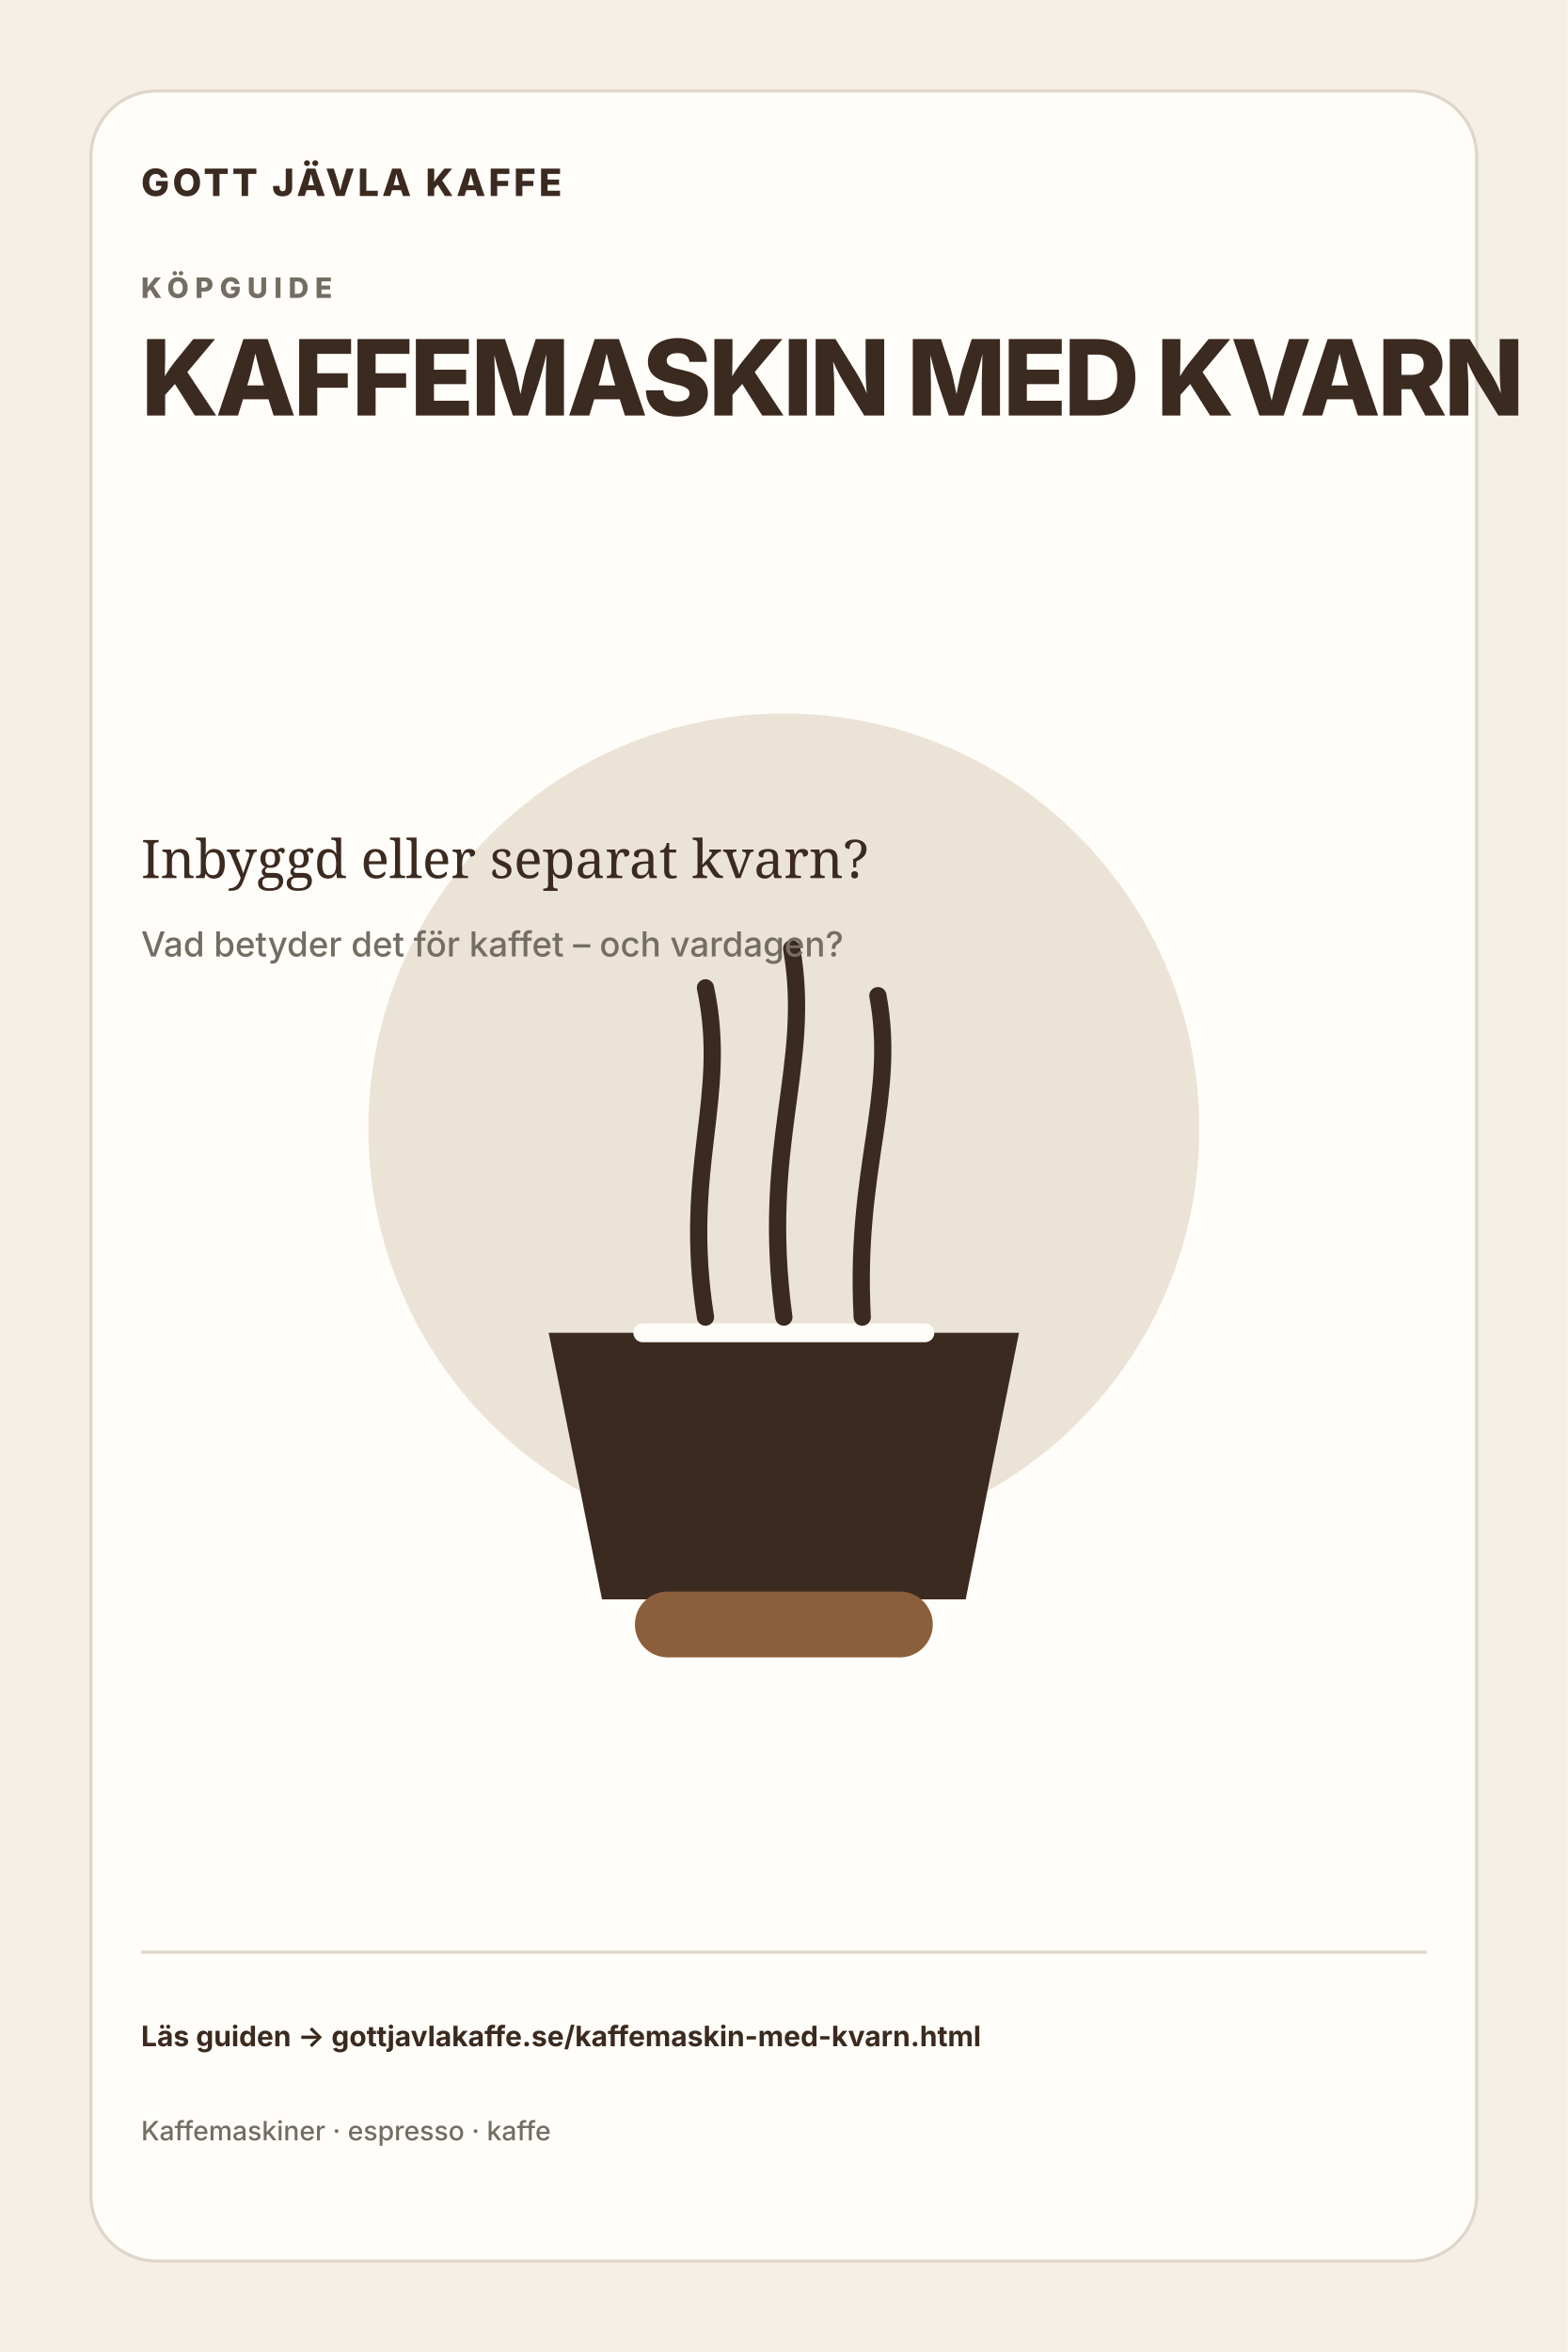
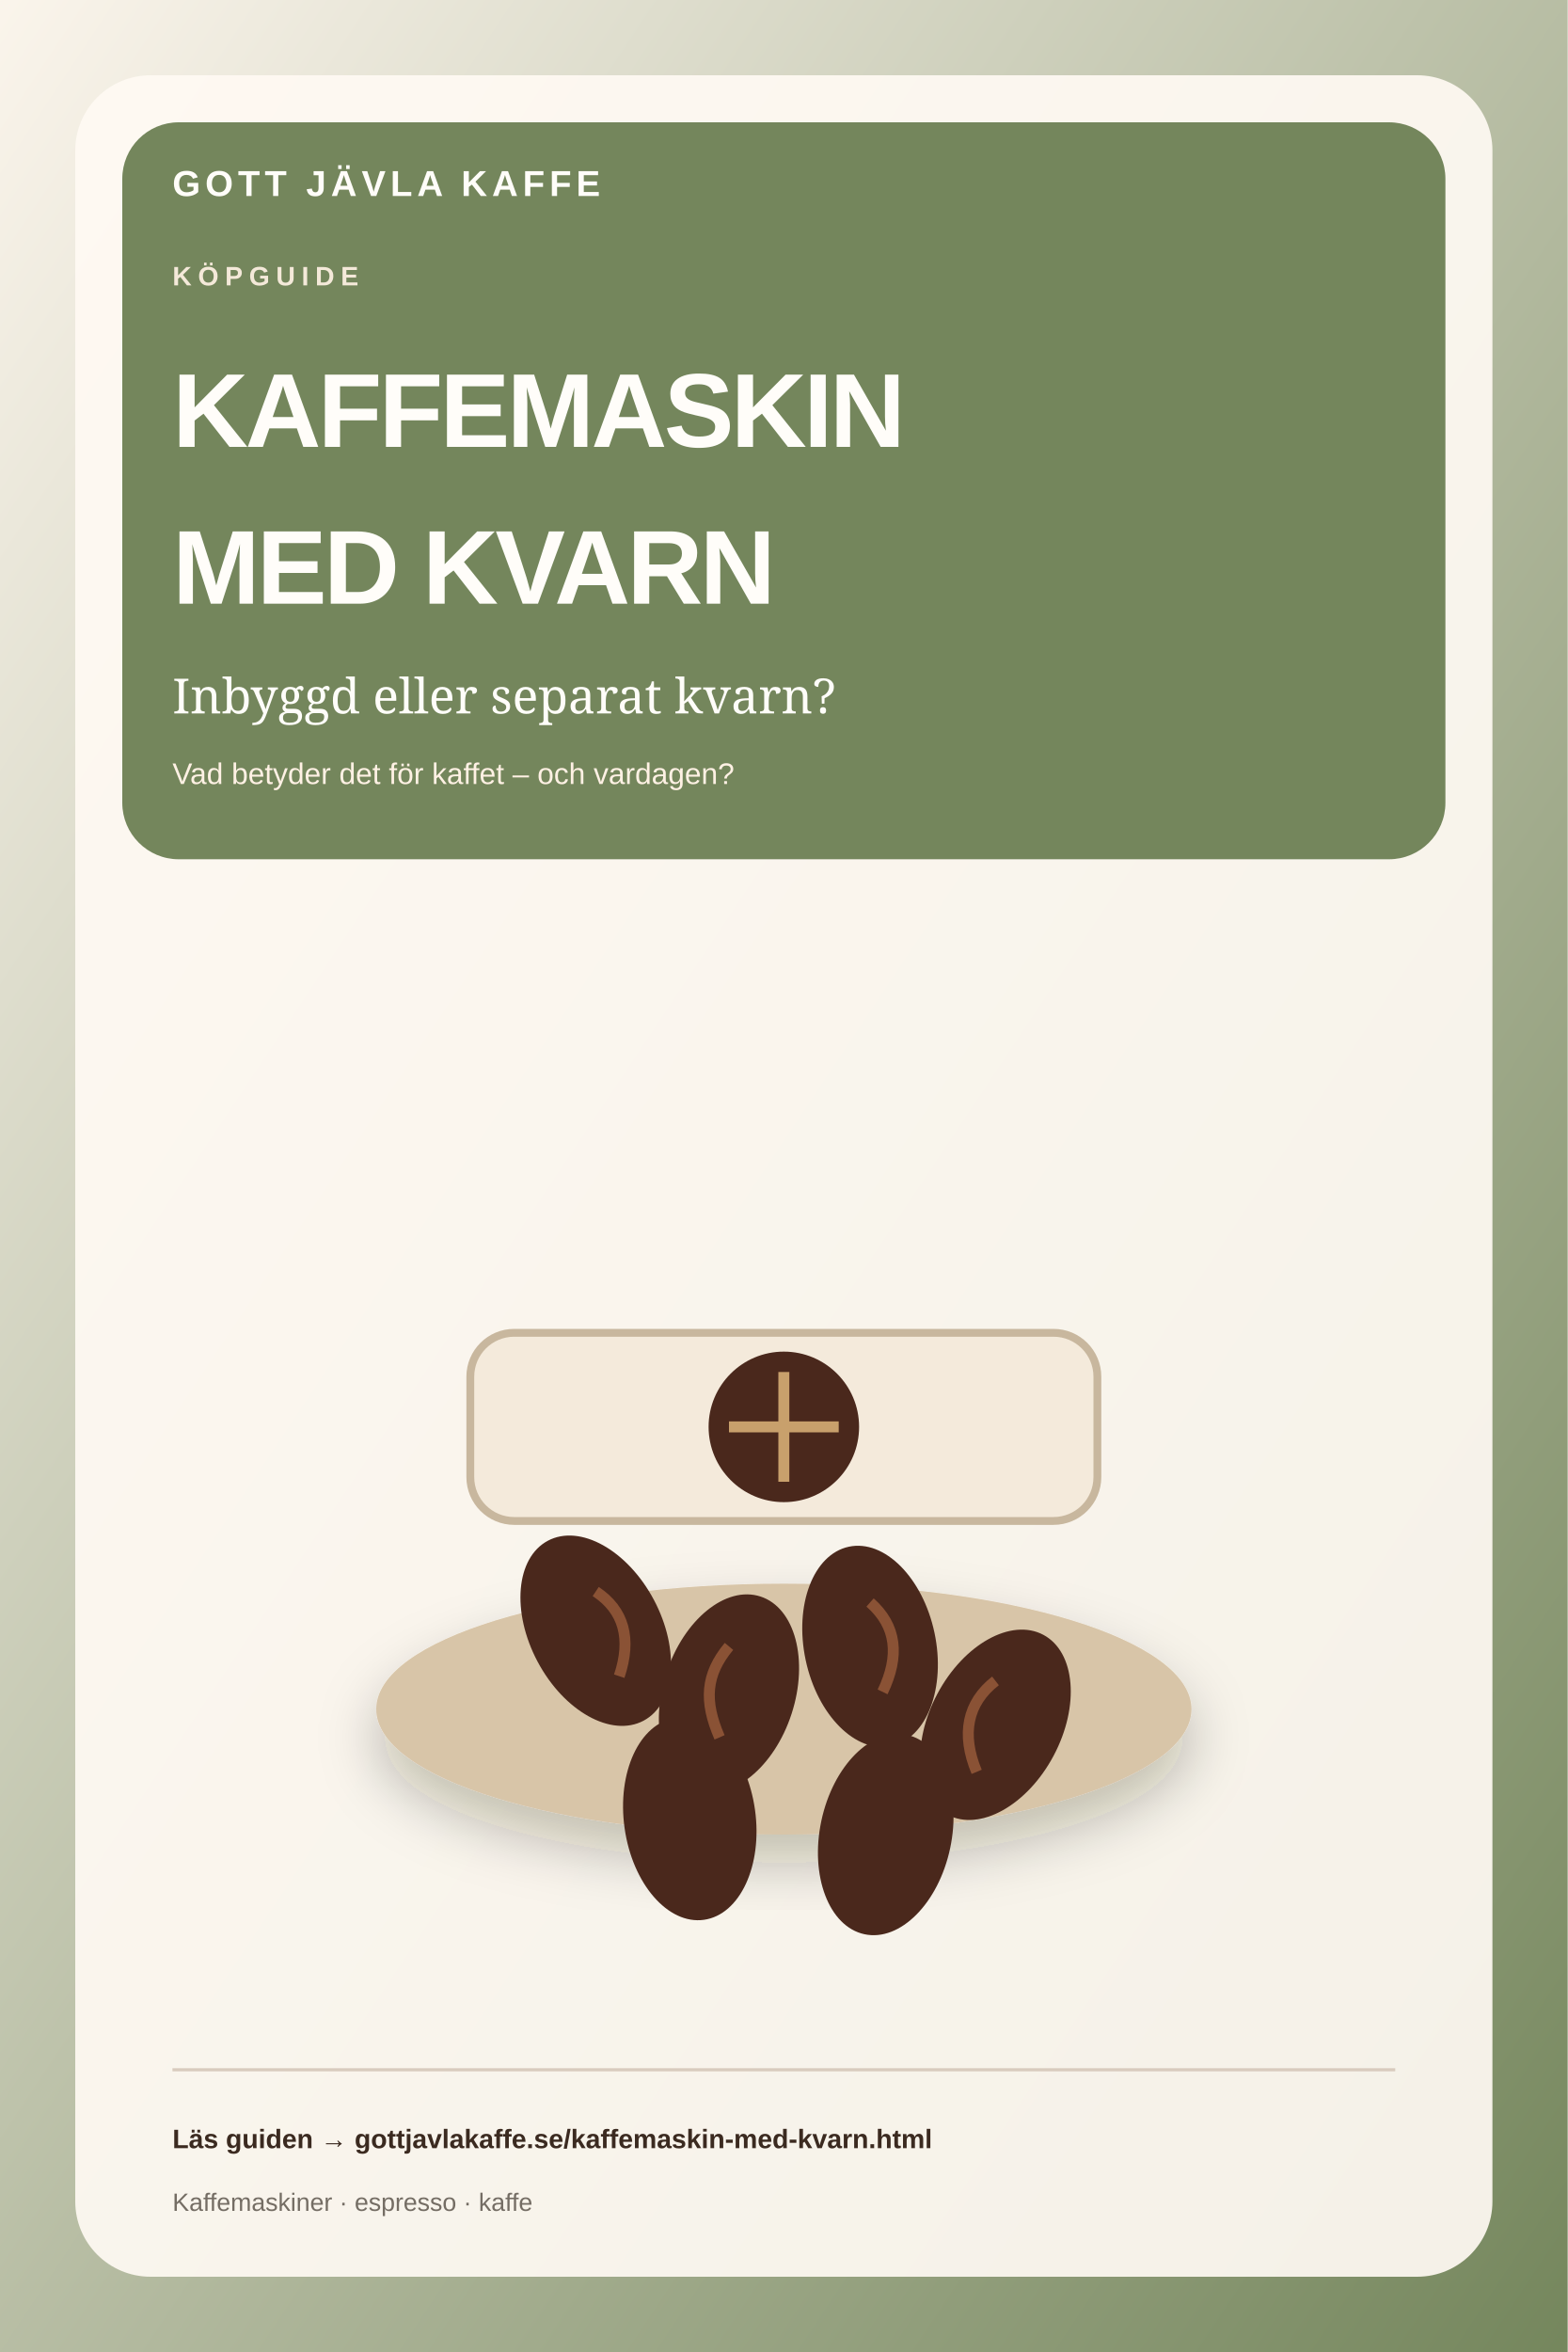
<svg xmlns="http://www.w3.org/2000/svg" width="1000" height="1500" viewBox="0 0 1000 1500">
-   <rect width="1000" height="1500" fill="#f4efe7" />
-   <rect x="58" y="58" width="884" height="1384" rx="42" fill="#fffdf9" stroke="#ded6ca" stroke-width="2" />
-   <circle cx="500" cy="720" r="265" fill="#ece3d7" />
-   <path d="M350 850h300l-34 170H384z" fill="#3b2a20" />
-   <rect x="405" y="1015" width="190" height="42" rx="21" fill="#8b5e3c" />
-   <path d="M410 850h180" stroke="#fffdf9" stroke-width="12" stroke-linecap="round" />
-   <path d="M450 840c-15-95 15-140 0-210M500 840c-15-110 18-160 5-235M550 840c-5-95 22-140 10-205" fill="none" stroke="#3b2a20" stroke-width="11" stroke-linecap="round" />
-   <text x="90" y="125" class="brand">GOTT JÄVLA KAFFE</text>
-   <text x="90" y="190" class="eyebrow">KÖPGUIDE</text>
-   <text x="90" y="265" class="title">KAFFEMASKIN MED KVARN</text>
-   <text x="90" y="560" class="sub">Inbyggd eller separat kvarn?</text>
-   <text x="90" y="610" class="detail">Vad betyder det för kaffet – och vardagen?</text>
-   <line x1="90" y1="1245" x2="910" y2="1245" stroke="#ded6ca" stroke-width="2" />
-   <text x="90" y="1305" class="footer">Läs guiden → gottjavlakaffe.se/kaffemaskin-med-kvarn.html</text>
-   <text x="90" y="1365" class="tiny">Kaffemaskiner · espresso · kaffe</text>
+   <defs>
+     <linearGradient id="bg" x1="0" y1="0" x2="1" y2="1">
+       <stop offset="0" stop-color="#fbf5ec" />
+       <stop offset="1" stop-color="#74865c" />
+     </linearGradient>
+     <linearGradient id="cup" x1="0" y1="0" x2="1" y2="1">
+       <stop stop-color="#fffdf9" />
+       <stop offset="1" stop-color="#d8c8b6" />
+     </linearGradient>
+     <radialGradient id="crema">
+       <stop stop-color="#e8c99e" />
+       <stop offset=".7" stop-color="#bd7d4d" />
+       <stop offset="1" stop-color="#6b3524" />
+     </radialGradient>
+     <linearGradient id="machine" x1="0" y1="0" x2="1" y2="1">
+       <stop stop-color="#50463f" />
+       <stop offset=".5" stop-color="#26221f" />
+       <stop offset="1" stop-color="#74685f" />
+     </linearGradient>
+     <linearGradient id="carafe" x1="0" y1="0" x2="1" y2="1">
+       <stop stop-color="#fffdf9" stop-opacity=".9" />
+       <stop offset="1" stop-color="#d5c9bb" stop-opacity=".8" />
+     </linearGradient>
+     <filter id="shadow" x="-30%" y="-30%" width="160%" height="160%">
+       <feDropShadow dx="0" dy="18" stdDeviation="18" flood-color="#251912" flood-opacity=".25" />
+     </filter>
+   </defs>
+   <rect width="1000" height="1500" fill="url(#bg)" />
+   <rect x="48" y="48" width="904" height="1404" rx="48" fill="#fffaf3" fill-opacity=".92" />
+   <rect x="78" y="78" width="844" height="470" rx="36" fill="#74865c" />
+   <text x="110" y="125" class="brand">GOTT JÄVLA KAFFE</text>
+   <text x="110" y="182" class="eyebrow">KÖPGUIDE</text>
+   <text x="110" y="285" class="title">KAFFEMASKIN</text>
+   <text x="110" y="385" class="title">MED KVARN</text>
+   <text x="110" y="455" class="sub">Inbyggd eller separat kvarn?</text>
+   <text x="110" y="500" class="detail">Vad betyder det för kaffet – och vardagen?</text>
+   <g>
+     <ellipse cx="500" cy="1090" rx="260" ry="80" fill="#d8c5a8" filter="url(#shadow)" />
+     <g fill="#4a281c">
+       <ellipse cx="380" cy="1040" rx="42" ry="65" transform="rotate(-28 380 1040)" />
+       <ellipse cx="465" cy="1080" rx="42" ry="65" transform="rotate(18 465 1080)" />
+       <ellipse cx="555" cy="1050" rx="42" ry="65" transform="rotate(-12 555 1050)" />
+       <ellipse cx="635" cy="1100" rx="42" ry="65" transform="rotate(28 635 1100)" />
+       <ellipse cx="440" cy="1160" rx="42" ry="65" transform="rotate(-8 440 1160)" />
+       <ellipse cx="565" cy="1170" rx="42" ry="65" transform="rotate(12 565 1170)" />
+     </g>
+     <g fill="none" stroke="#8a5235" stroke-width="7">
+       <path d="M380 1015c18 12 23 30 15 54" />
+       <path d="M465 1050c-15 18-16 35-6 58" />
+       <path d="M555 1022c17 15 19 34 8 57" />
+       <path d="M635 1072c-18 14-22 34-12 58" />
+     </g>
+     <rect x="300" y="850" width="400" height="120" rx="28" fill="#f4eadb" stroke="#c8b79e" stroke-width="5" />
+     <circle cx="500" cy="910" r="48" fill="#4a281c" />
+     <path d="M500 875v70M465 910h70" stroke="#c8a06c" stroke-width="7" />
+   </g>
+   <path d="M110 1320h780" stroke="#d8cbbd" stroke-width="2" />
+   <text x="110" y="1370" class="footer">Läs guiden → gottjavlakaffe.se/kaffemaskin-med-kvarn.html</text>
+   <text x="110" y="1410" class="tiny">Kaffemaskiner · espresso · kaffe</text>
  <style>
- .brand{font:800 24px Inter,Arial,sans-serif;letter-spacing:2px;fill:#3b2a20}
- .eyebrow{font:800 18px Inter,Arial,sans-serif;letter-spacing:4px;fill:#746d64}
- .title{font:800 67px Inter,Arial,sans-serif;letter-spacing:-2px;fill:#3b2a20}
- .sub{font:400 34px Georgia,serif;fill:#3b2a20}
- .detail{font:500 22px Inter,Arial,sans-serif;fill:#746d64}
- .footer{font:700 18px Inter,Arial,sans-serif;fill:#3b2a20}
- .tiny{font:500 17px Inter,Arial,sans-serif;fill:#746d64}
+ .brand{font:800 23px Arial,sans-serif;letter-spacing:3px;fill:#fffdf9}
+ .eyebrow{font:800 17px Arial,sans-serif;letter-spacing:4px;fill:#fff1e4;opacity:.92}
+ .title{font:900 67px Arial,sans-serif;letter-spacing:-2px;fill:#fffdf9}
+ .sub{font:400 31px Georgia,serif;fill:#fffdf9}
+ .detail{font:500 19px Arial,sans-serif;fill:#fff1e4}
+ .footer{font:700 17px Arial,sans-serif;fill:#3b2a20}
+ .tiny{font:500 16px Arial,sans-serif;fill:#746d64}
</style>
</svg>
